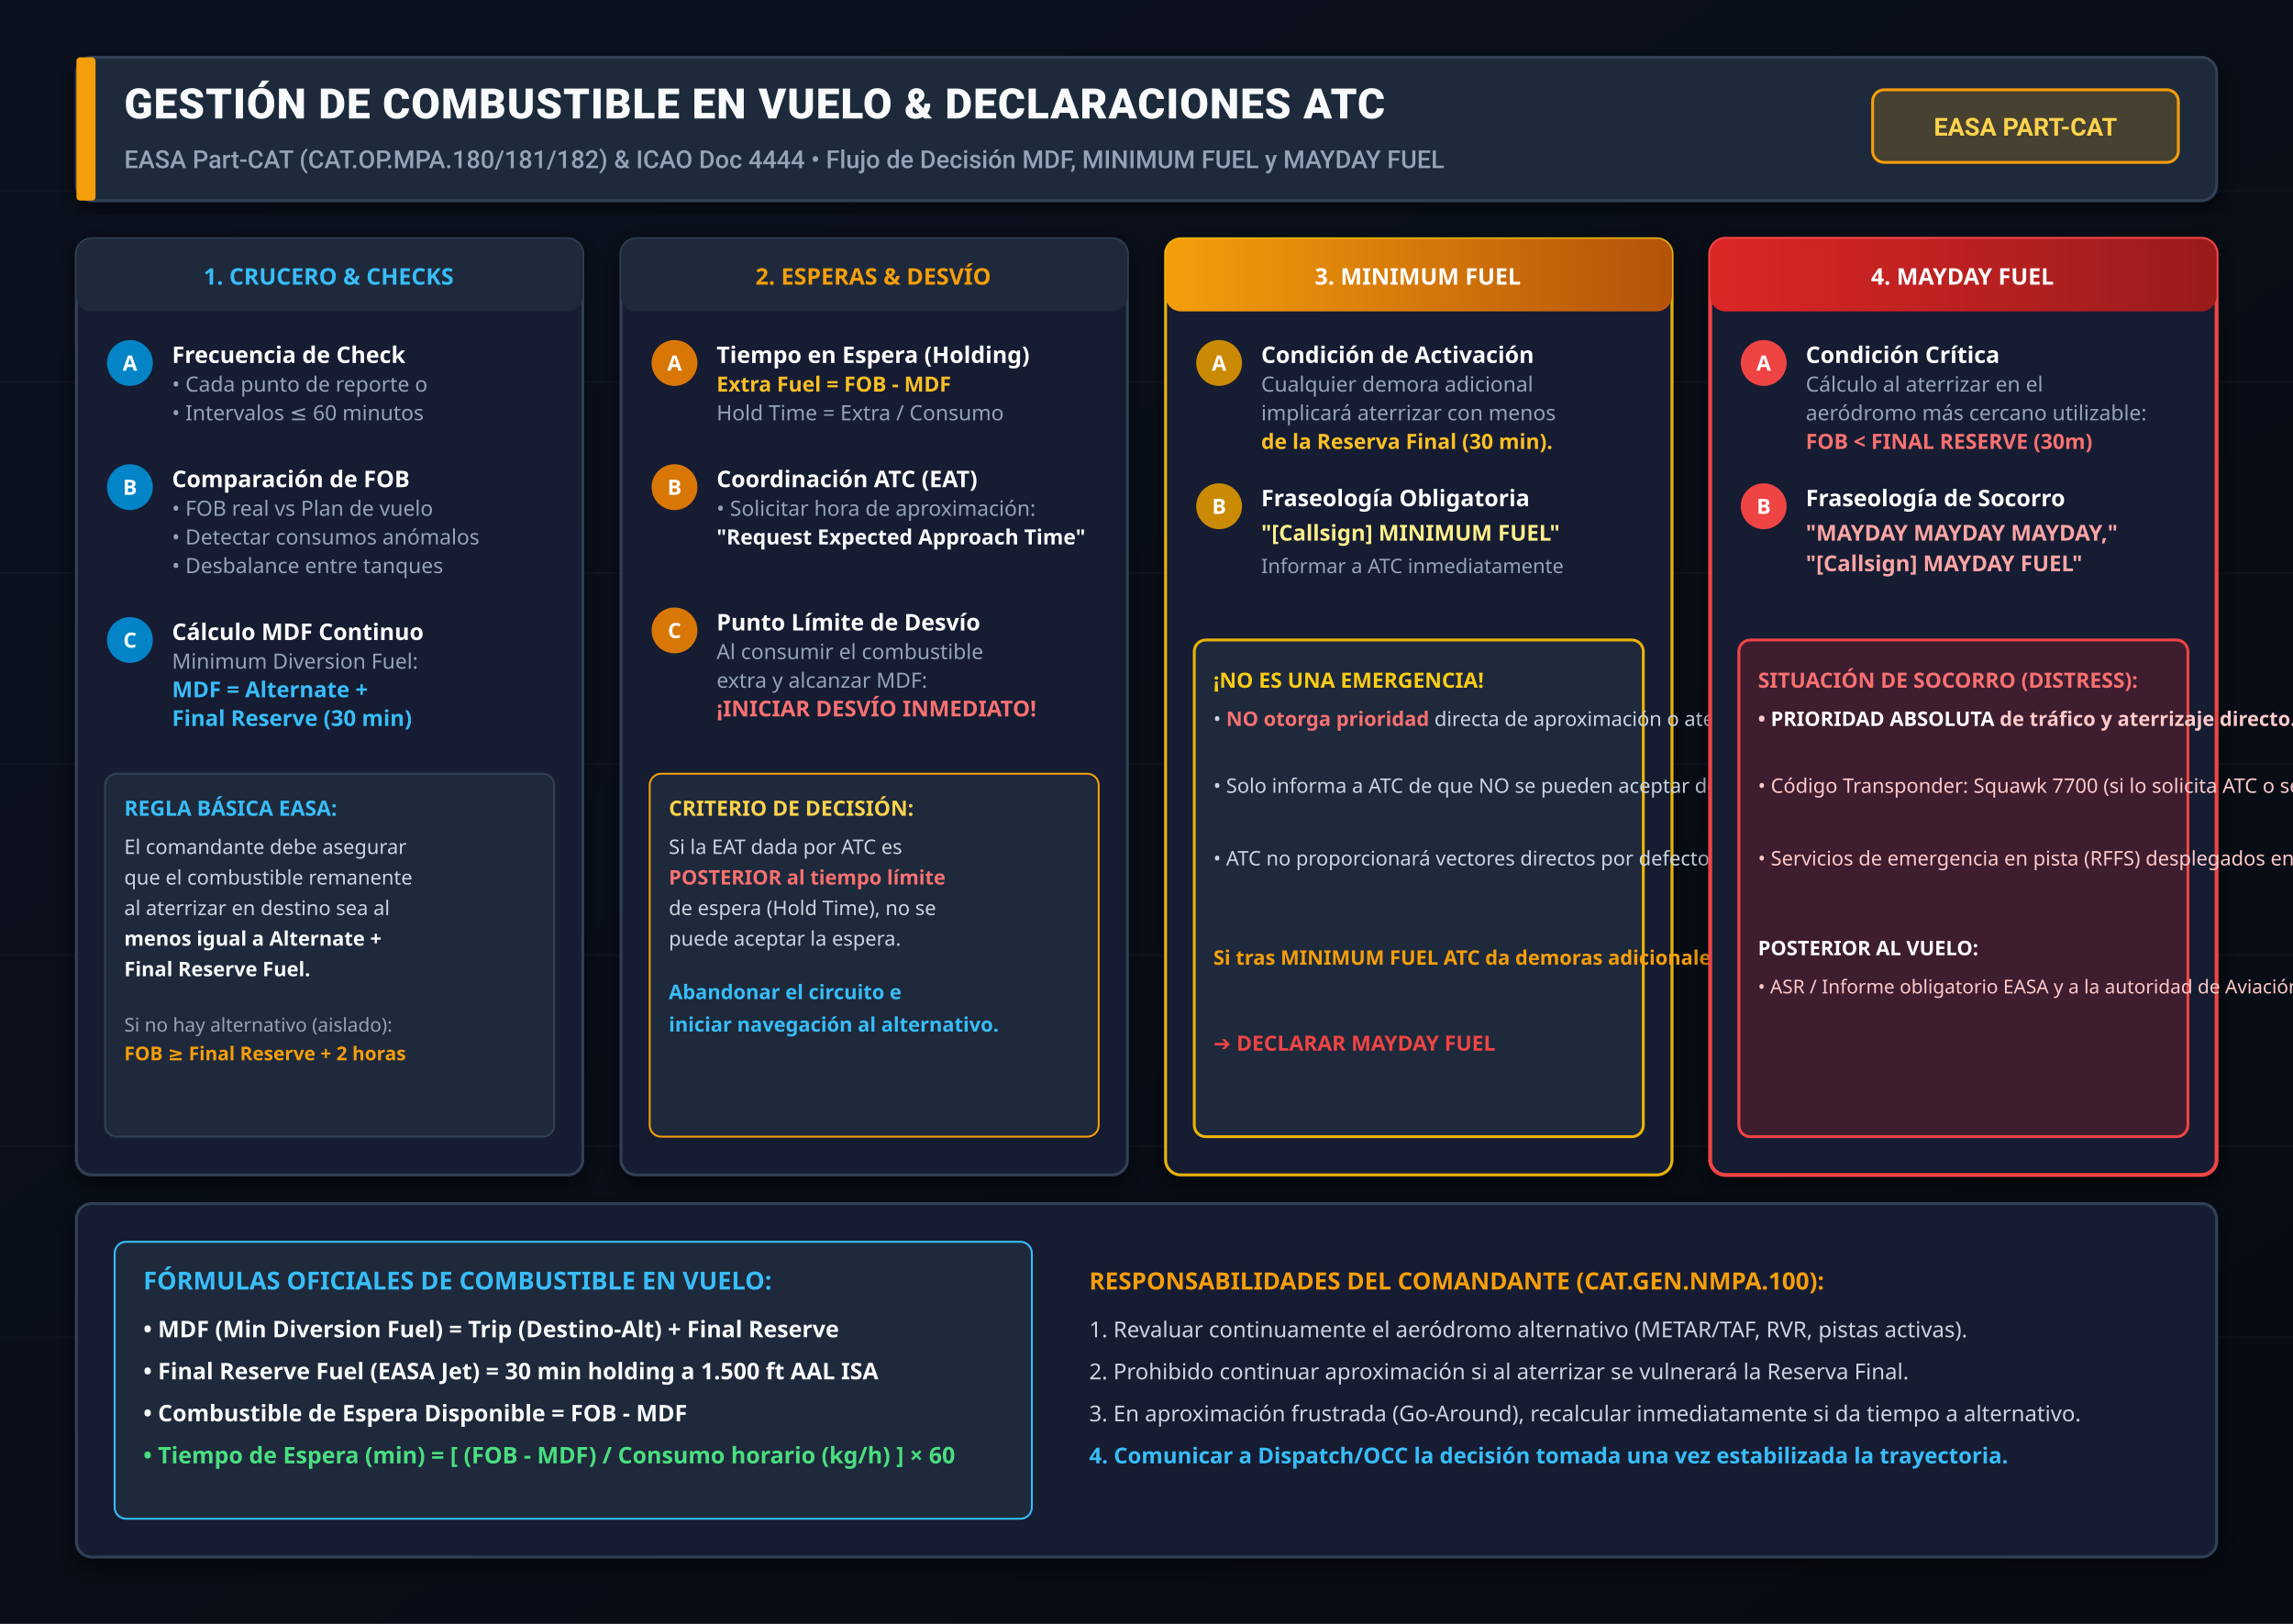
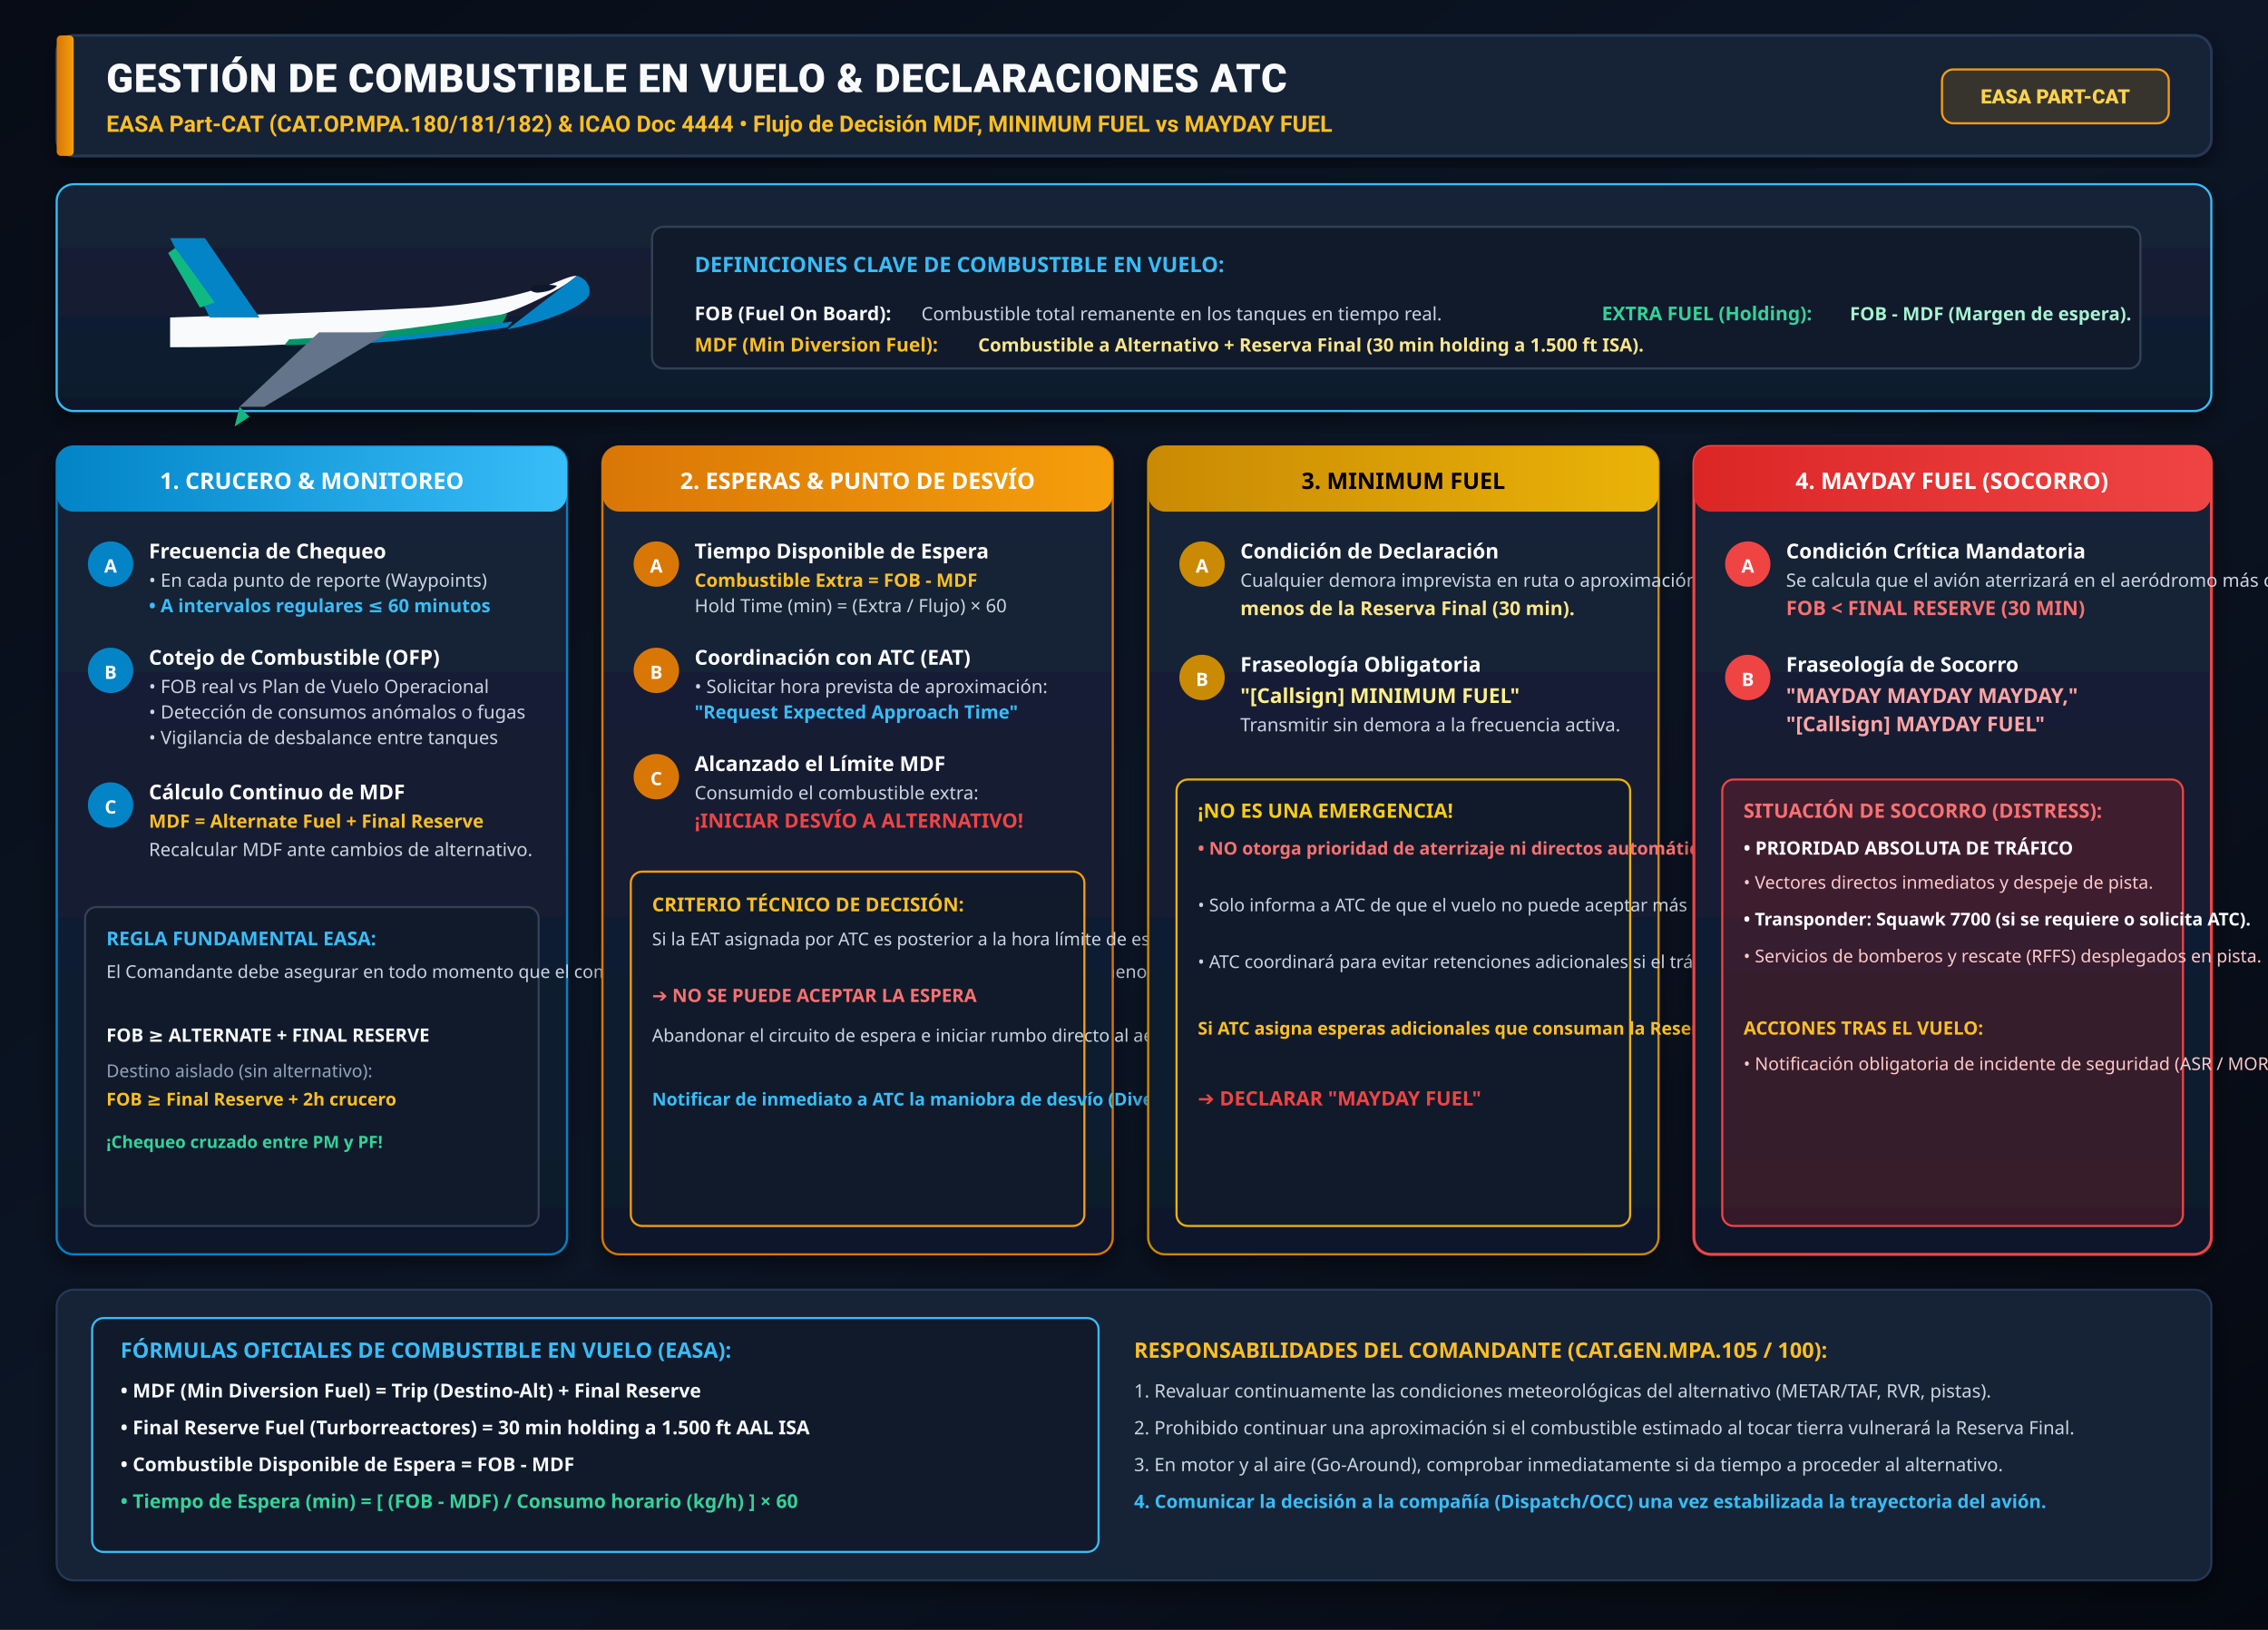
- <svg xmlns="http://www.w3.org/2000/svg" viewBox="0 0 1200 850" width="100%" height="100%">
+ <svg xmlns="http://www.w3.org/2000/svg" viewBox="0 0 1600 1150" width="100%" height="100%">
  <defs>
    <linearGradient id="bgGrad" x1="0%" y1="0%" x2="100%" y2="100%">
-       <stop offset="0%" stop-color="#0b111e" />
-       <stop offset="100%" stop-color="#070b12" />
+       <stop offset="0%" stop-color="#070c16" />
+       <stop offset="50%" stop-color="#0c1626" />
+       <stop offset="100%" stop-color="#050810" />
+     </linearGradient>
+     <linearGradient id="cardGrad" x1="0%" y1="0%" x2="0%" y2="100%">
+       <stop offset="0%" stop-color="#152238" />
+       <stop offset="100%" stop-color="#0f192b" />
+     </linearGradient>
+     <linearGradient id="amberGrad" x1="0%" y1="0%" x2="100%" y2="0%">
+       <stop offset="0%" stop-color="#d97706" />
+       <stop offset="100%" stop-color="#f59e0b" />
    </linearGradient>
    <linearGradient id="blueGrad" x1="0%" y1="0%" x2="100%" y2="0%">
      <stop offset="0%" stop-color="#0284c7" />
-       <stop offset="100%" stop-color="#0369a1" />
-     </linearGradient>
-     <linearGradient id="amberGrad" x1="0%" y1="0%" x2="100%" y2="0%">
-       <stop offset="0%" stop-color="#f59e0b" />
-       <stop offset="100%" stop-color="#b45309" />
+       <stop offset="100%" stop-color="#38bdf8" />
+     </linearGradient>
+     <linearGradient id="yellowGrad" x1="0%" y1="0%" x2="100%" y2="0%">
+       <stop offset="0%" stop-color="#ca8a04" />
+       <stop offset="100%" stop-color="#eab308" />
    </linearGradient>
    <linearGradient id="redGrad" x1="0%" y1="0%" x2="100%" y2="0%">
      <stop offset="0%" stop-color="#dc2626" />
-       <stop offset="100%" stop-color="#991b1b" />
-     </linearGradient>
-     <filter id="cardShadow" x="-10%" y="-10%" width="120%" height="120%">
-       <feDropShadow dx="0" dy="4" stdDeviation="6" flood-color="#000000" flood-opacity="0.6" />
+       <stop offset="100%" stop-color="#ef4444" />
+     </linearGradient>
+     <filter id="shadow" x="-10%" y="-10%" width="120%" height="120%">
+       <feDropShadow dx="0" dy="6" stdDeviation="8" flood-color="#000000" flood-opacity="0.5" />
    </filter>
  </defs>
-   <rect width="1200" height="850" fill="url(#bgGrad)" />
-   <g stroke="rgba(255,255,255,0.03)" stroke-width="1">
-     <line x1="0" y1="100" x2="1200" y2="100" />
-     <line x1="0" y1="200" x2="1200" y2="200" />
-     <line x1="0" y1="300" x2="1200" y2="300" />
-     <line x1="0" y1="400" x2="1200" y2="400" />
-     <line x1="0" y1="500" x2="1200" y2="500" />
-     <line x1="0" y1="600" x2="1200" y2="600" />
-     <line x1="0" y1="700" x2="1200" y2="700" />
-   </g>
-   <rect x="40" y="30" width="1120" height="75" rx="8" fill="#1e293b" stroke="#334155" stroke-width="1.5" filter="url(#cardShadow)" />
-   <rect x="40" y="30" width="10" height="75" fill="#f59e0b" rx="2" />
-   <text x="65" y="62" font-family="-apple-system, BlinkMacSystemFont, 'Segoe UI', Roboto, sans-serif" font-size="22" font-weight="800" fill="#f8fafc" letter-spacing="0.5">
-     GESTIÓN DE COMBUSTIBLE EN VUELO &amp; DECLARACIONES ATC
-   </text>
-   <text x="65" y="88" font-family="-apple-system, BlinkMacSystemFont, 'Segoe UI', Roboto, sans-serif" font-size="13" font-weight="500" fill="#94a3b8">
-     EASA Part-CAT (CAT.OP.MPA.180/181/182) &amp; ICAO Doc 4444 • Flujo de Decisión MDF, MINIMUM FUEL y MAYDAY FUEL
-   </text>
-   <rect x="980" y="47" width="160" height="38" rx="6" fill="rgba(245, 158, 11, 0.2)" stroke="#f59e0b" stroke-width="1.5" />
-   <text x="1060" y="71" font-family="-apple-system, BlinkMacSystemFont, 'Segoe UI', Roboto, sans-serif" font-size="13" font-weight="700" fill="#fcd34d" text-anchor="middle">
-     EASA PART-CAT
-   </text>
-   <g transform="translate(40, 125)">
-     <rect width="265" height="490" rx="8" fill="#131e31" stroke="#334155" stroke-width="1.5" filter="url(#cardShadow)" />
-     <rect width="265" height="38" rx="8" fill="#1e293b" />
-     <text x="132" y="24" font-family="sans-serif" font-size="12" font-weight="800" fill="#38bdf8" text-anchor="middle">
-       1. CRUCERO &amp; CHECKS
-     </text>
-     <circle cx="28" cy="65" r="12" fill="#0284c7" />
-     <text x="28" y="69" font-family="sans-serif" font-size="11" font-weight="bold" fill="#fff" text-anchor="middle">A</text>
-     <text x="50" y="65" font-family="sans-serif" font-size="12" font-weight="700" fill="#ffffff">Frecuencia de Check</text>
-     <text x="50" y="80" font-family="sans-serif" font-size="11" font-weight="500" fill="#94a3b8">• Cada punto de reporte o</text>
-     <text x="50" y="95" font-family="sans-serif" font-size="11" font-weight="500" fill="#94a3b8">• Intervalos ≤ 60 minutos</text>
-     <circle cx="28" cy="130" r="12" fill="#0284c7" />
-     <text x="28" y="134" font-family="sans-serif" font-size="11" font-weight="bold" fill="#fff" text-anchor="middle">B</text>
-     <text x="50" y="130" font-family="sans-serif" font-size="12" font-weight="700" fill="#ffffff">Comparación de FOB</text>
-     <text x="50" y="145" font-family="sans-serif" font-size="11" font-weight="500" fill="#94a3b8">• FOB real vs Plan de vuelo</text>
-     <text x="50" y="160" font-family="sans-serif" font-size="11" font-weight="500" fill="#94a3b8">• Detectar consumos anómalos</text>
-     <text x="50" y="175" font-family="sans-serif" font-size="11" font-weight="500" fill="#94a3b8">• Desbalance entre tanques</text>
-     <circle cx="28" cy="210" r="12" fill="#0284c7" />
-     <text x="28" y="214" font-family="sans-serif" font-size="11" font-weight="bold" fill="#fff" text-anchor="middle">C</text>
-     <text x="50" y="210" font-family="sans-serif" font-size="12" font-weight="700" fill="#ffffff">Cálculo MDF Continuo</text>
-     <text x="50" y="225" font-family="sans-serif" font-size="11" font-weight="500" fill="#94a3b8">Minimum Diversion Fuel:</text>
-     <text x="50" y="240" font-family="sans-serif" font-size="11.5" font-weight="700" fill="#38bdf8">MDF = Alternate +</text>
-     <text x="50" y="255" font-family="sans-serif" font-size="11.5" font-weight="700" fill="#38bdf8">Final Reserve (30 min)</text>
-     <rect x="15" y="280" width="235" height="190" rx="6" fill="#1e293b" stroke="#334155" stroke-width="1" />
-     <text x="25" y="302" font-family="sans-serif" font-size="11" font-weight="700" fill="#38bdf8">REGLA BÁSICA EASA:</text>
-     <text x="25" y="322" font-family="sans-serif" font-size="10.5" font-weight="500" fill="#cbd5e1">El comandante debe asegurar</text>
-     <text x="25" y="338" font-family="sans-serif" font-size="10.5" font-weight="500" fill="#cbd5e1">que el combustible remanente</text>
-     <text x="25" y="354" font-family="sans-serif" font-size="10.5" font-weight="500" fill="#cbd5e1">al aterrizar en destino sea al</text>
-     <text x="25" y="370" font-family="sans-serif" font-size="10.5" font-weight="700" fill="#f8fafc">menos igual a Alternate +</text>
-     <text x="25" y="386" font-family="sans-serif" font-size="10.5" font-weight="700" fill="#f8fafc">Final Reserve Fuel.</text>
-     <text x="25" y="415" font-family="sans-serif" font-size="10" font-weight="500" fill="#94a3b8">Si no hay alternativo (aislado):</text>
-     <text x="25" y="430" font-family="sans-serif" font-size="10" font-weight="700" fill="#f59e0b">FOB ≥ Final Reserve + 2 horas</text>
-   </g>
-   <g transform="translate(325, 125)">
-     <rect width="265" height="490" rx="8" fill="#131e31" stroke="#334155" stroke-width="1.5" filter="url(#cardShadow)" />
-     <rect width="265" height="38" rx="8" fill="#1e293b" />
-     <text x="132" y="24" font-family="sans-serif" font-size="12" font-weight="800" fill="#f59e0b" text-anchor="middle">
-       2. ESPERAS &amp; DESVÍO
-     </text>
-     <circle cx="28" cy="65" r="12" fill="#d97706" />
-     <text x="28" y="69" font-family="sans-serif" font-size="11" font-weight="bold" fill="#fff" text-anchor="middle">A</text>
-     <text x="50" y="65" font-family="sans-serif" font-size="12" font-weight="700" fill="#ffffff">Tiempo en Espera (Holding)</text>
-     <text x="50" y="80" font-family="sans-serif" font-size="11" font-weight="600" fill="#fbbf24">Extra Fuel = FOB - MDF</text>
-     <text x="50" y="95" font-family="sans-serif" font-size="11" font-weight="500" fill="#94a3b8">Hold Time = Extra / Consumo</text>
-     <circle cx="28" cy="130" r="12" fill="#d97706" />
-     <text x="28" y="134" font-family="sans-serif" font-size="11" font-weight="bold" fill="#fff" text-anchor="middle">B</text>
-     <text x="50" y="130" font-family="sans-serif" font-size="12" font-weight="700" fill="#ffffff">Coordinación ATC (EAT)</text>
-     <text x="50" y="145" font-family="sans-serif" font-size="11" font-weight="500" fill="#94a3b8">• Solicitar hora de aproximación:</text>
-     <text x="50" y="160" font-family="sans-serif" font-size="11" font-weight="600" fill="#f8fafc">"Request Expected Approach Time"</text>
-     <circle cx="28" cy="205" r="12" fill="#d97706" />
-     <text x="28" y="209" font-family="sans-serif" font-size="11" font-weight="bold" fill="#fff" text-anchor="middle">C</text>
-     <text x="50" y="205" font-family="sans-serif" font-size="12" font-weight="700" fill="#ffffff">Punto Límite de Desvío</text>
-     <text x="50" y="220" font-family="sans-serif" font-size="11" font-weight="500" fill="#94a3b8">Al consumir el combustible</text>
-     <text x="50" y="235" font-family="sans-serif" font-size="11" font-weight="500" fill="#94a3b8">extra y alcanzar MDF:</text>
-     <text x="50" y="250" font-family="sans-serif" font-size="11.5" font-weight="800" fill="#f87171">¡INICIAR DESVÍO INMEDIATO!</text>
-     <rect x="15" y="280" width="235" height="190" rx="6" fill="#1e293b" stroke="#f59e0b" stroke-width="1" />
-     <text x="25" y="302" font-family="sans-serif" font-size="11" font-weight="700" fill="#fcd34d">CRITERIO DE DECISIÓN:</text>
-     <text x="25" y="322" font-family="sans-serif" font-size="10.5" font-weight="500" fill="#cbd5e1">Si la EAT dada por ATC es</text>
-     <text x="25" y="338" font-family="sans-serif" font-size="10.5" font-weight="700" fill="#f87171">POSTERIOR al tiempo límite</text>
-     <text x="25" y="354" font-family="sans-serif" font-size="10.5" font-weight="500" fill="#cbd5e1">de espera (Hold Time), no se</text>
-     <text x="25" y="370" font-family="sans-serif" font-size="10.5" font-weight="500" fill="#cbd5e1">puede aceptar la espera.</text>
-     <text x="25" y="398" font-family="sans-serif" font-size="10.5" font-weight="600" fill="#38bdf8">Abandonar el circuito e</text>
-     <text x="25" y="415" font-family="sans-serif" font-size="10.5" font-weight="600" fill="#38bdf8">iniciar navegación al alternativo.</text>
-   </g>
-   <g transform="translate(610, 125)">
-     <rect width="265" height="490" rx="8" fill="#131e31" stroke="#eab308" stroke-width="1.5" filter="url(#cardShadow)" />
-     <rect width="265" height="38" rx="8" fill="url(#amberGrad)" />
-     <text x="132" y="24" font-family="sans-serif" font-size="12" font-weight="800" fill="#ffffff" text-anchor="middle">
+   <rect width="1600" height="1150" fill="url(#bgGrad)" />
+   <g transform="translate(40, 25)">
+     <rect width="1520" height="85" rx="12" fill="#132035" stroke="#253856" stroke-width="2" filter="url(#shadow)" />
+     <rect width="12" height="85" fill="url(#amberGrad)" rx="3" />
+     <text x="35" y="40" font-family="-apple-system, BlinkMacSystemFont, 'Segoe UI', Roboto, sans-serif" font-size="28" font-weight="900" fill="#f8fafc" letter-spacing="0.5">
+       GESTIÓN DE COMBUSTIBLE EN VUELO &amp; DECLARACIONES ATC
+     </text>
+     <text x="35" y="68" font-family="-apple-system, BlinkMacSystemFont, 'Segoe UI', Roboto, sans-serif" font-size="16" font-weight="600" fill="#fbbf24">
+       EASA Part-CAT (CAT.OP.MPA.180/181/182) &amp; ICAO Doc 4444 • Flujo de Decisión MDF, MINIMUM FUEL vs MAYDAY FUEL
+     </text>
+     <rect x="1330" y="24" width="160" height="38" rx="8" fill="rgba(245, 158, 11, 0.15)" stroke="#f59e0b" stroke-width="1.5" />
+     <text x="1410" y="48" font-family="-apple-system, BlinkMacSystemFont, 'Segoe UI', Roboto, sans-serif" font-size="14" font-weight="800" fill="#fcd34d" text-anchor="middle">
+       EASA PART-CAT
+     </text>
+   </g>
+   <g transform="translate(40, 130)">
+     <rect width="1520" height="160" rx="12" fill="url(#cardGrad)" stroke="#38bdf8" stroke-width="1.5" filter="url(#shadow)" />
+     <g transform="translate(80, 80) scale(0.7)">
+       <path d="M 0,20 C 60,18 160,15 260,10 C 320,6 360,-4 390,-16 C 400,-20 405,-22 410,-22 C 400,-12 360,10 320,22 C 240,42 120,50 0,50 Z" fill="#f8fafc" />
+       <path d="M 410,-22 C 418,-20 425,-12 422,-2 C 415,10 380,24 340,32 Z" fill="#0284c7" />
+       <path d="M 390,-12 Q 380,-14 365,-12 Q 360,-6 370,-5 Q 385,-6 390,-12 Z" fill="#0f172a" />
+       <path d="M 120,42 C 200,38 280,26 340,16 L 335,26 C 275,36 195,46 115,48 Z" fill="#059669" />
+       <path d="M 140,46 C 220,42 290,32 345,24 L 340,30 C 285,38 215,47 135,49 Z" fill="#0284c7" />
+       <path d="M 150,35 L 70,110 L 95,110 L 220,35 Z" fill="#64748b" />
+       <path d="M 70,110 L 65,130 L 80,120 Z" fill="#10b981" />
+       <path d="M 40,20 L 0,-60 L 35,-60 L 90,20 Z" fill="#0284c7" />
+       <path d="M 5,-50 Q 20,-30 45,5 L 30,10 Q 10,-25 -2,-45 Z" fill="#10b981" />
+     </g>
+     <g transform="translate(420, 30)">
+       <rect width="1050" height="100" rx="8" fill="#101a2b" stroke="#334155" stroke-width="1.5" />
+       <text x="30" y="32" font-family="sans-serif" font-size="15" font-weight="900" fill="#38bdf8">DEFINICIONES CLAVE DE COMBUSTIBLE EN VUELO:</text>
+       <g transform="translate(30, 50)">
+         <text x="0" y="16" font-family="sans-serif" font-size="13.5" font-weight="800" fill="#f8fafc">FOB (Fuel On Board):</text>
+         <text x="160" y="16" font-family="sans-serif" font-size="13" font-weight="500" fill="#cbd5e1">Combustible total remanente en los tanques en tiempo real.</text>
+         <text x="0" y="38" font-family="sans-serif" font-size="13.5" font-weight="800" fill="#fbbf24">MDF (Min Diversion Fuel):</text>
+         <text x="200" y="38" font-family="sans-serif" font-size="13" font-weight="700" fill="#fde68a">Combustible a Alternativo + Reserva Final (30 min holding a 1.500 ft ISA).</text>
+         <text x="640" y="16" font-family="sans-serif" font-size="13.5" font-weight="800" fill="#34d399">EXTRA FUEL (Holding):</text>
+         <text x="815" y="16" font-family="sans-serif" font-size="13" font-weight="700" fill="#a7f3d0">FOB - MDF (Margen de espera).</text>
+       </g>
+     </g>
+   </g>
+   <g transform="translate(40, 315)">
+     <rect width="360" height="570" rx="12" fill="url(#cardGrad)" stroke="#0284c7" stroke-width="1.5" filter="url(#shadow)" />
+     <rect width="360" height="46" rx="12" fill="url(#blueGrad)" />
+     <text x="180" y="30" font-family="sans-serif" font-size="16" font-weight="900" fill="#ffffff" text-anchor="middle">
+       1. CRUCERO &amp; MONITOREO
+     </text>
+     <g transform="translate(20, 65)">
+       <circle cx="18" cy="18" r="16" fill="#0284c7" />
+       <text x="18" y="24" font-family="sans-serif" font-size="13" font-weight="900" fill="#fff" text-anchor="middle">A</text>
+       <text x="45" y="14" font-family="sans-serif" font-size="14.5" font-weight="800" fill="#ffffff">Frecuencia de Chequeo</text>
+       <text x="45" y="34" font-family="sans-serif" font-size="13" font-weight="500" fill="#cbd5e1">• En cada punto de reporte (Waypoints)</text>
+       <text x="45" y="52" font-family="sans-serif" font-size="13" font-weight="700" fill="#38bdf8">• A intervalos regulares ≤ 60 minutos</text>
+     </g>
+     <g transform="translate(20, 140)">
+       <circle cx="18" cy="18" r="16" fill="#0284c7" />
+       <text x="18" y="24" font-family="sans-serif" font-size="13" font-weight="900" fill="#fff" text-anchor="middle">B</text>
+       <text x="45" y="14" font-family="sans-serif" font-size="14.5" font-weight="800" fill="#ffffff">Cotejo de Combustible (OFP)</text>
+       <text x="45" y="34" font-family="sans-serif" font-size="13" font-weight="500" fill="#cbd5e1">• FOB real vs Plan de Vuelo Operacional</text>
+       <text x="45" y="52" font-family="sans-serif" font-size="13" font-weight="500" fill="#cbd5e1">• Detección de consumos anómalos o fugas</text>
+       <text x="45" y="70" font-family="sans-serif" font-size="13" font-weight="500" fill="#cbd5e1">• Vigilancia de desbalance entre tanques</text>
+     </g>
+     <g transform="translate(20, 235)">
+       <circle cx="18" cy="18" r="16" fill="#0284c7" />
+       <text x="18" y="24" font-family="sans-serif" font-size="13" font-weight="900" fill="#fff" text-anchor="middle">C</text>
+       <text x="45" y="14" font-family="sans-serif" font-size="14.5" font-weight="800" fill="#ffffff">Cálculo Continuo de MDF</text>
+       <text x="45" y="34" font-family="sans-serif" font-size="13" font-weight="700" fill="#fbbf24">MDF = Alternate Fuel + Final Reserve</text>
+       <text x="45" y="54" font-family="sans-serif" font-size="13" font-weight="500" fill="#cbd5e1">Recalcular MDF ante cambios de alternativo.</text>
+     </g>
+     <rect x="20" y="325" width="320" height="225" rx="8" fill="#101a2b" stroke="#334155" stroke-width="1.5" />
+     <text x="35" y="352" font-family="sans-serif" font-size="13.5" font-weight="900" fill="#38bdf8">REGLA FUNDAMENTAL EASA:</text>
+     <text x="35" y="375" font-family="sans-serif" font-size="12.5" font-weight="500" fill="#cbd5e1">El Comandante debe asegurar en todo momento que el combustible remanente estimado al aterrizar en destino sea al menos:</text>
+     <text x="35" y="420" font-family="sans-serif" font-size="13" font-weight="800" fill="#f8fafc">FOB ≥ ALTERNATE + FINAL RESERVE</text>
+     <text x="35" y="445" font-family="sans-serif" font-size="12.5" font-weight="500" fill="#94a3b8">Destino aislado (sin alternativo):</text>
+     <text x="35" y="465" font-family="sans-serif" font-size="12.5" font-weight="800" fill="#fbbf24">FOB ≥ Final Reserve + 2h crucero</text>
+     <text x="35" y="495" font-family="sans-serif" font-size="12" font-weight="700" fill="#34d399">¡Chequeo cruzado entre PM y PF!</text>
+   </g>
+   <g transform="translate(425, 315)">
+     <rect width="360" height="570" rx="12" fill="url(#cardGrad)" stroke="#d97706" stroke-width="1.5" filter="url(#shadow)" />
+     <rect width="360" height="46" rx="12" fill="url(#amberGrad)" />
+     <text x="180" y="30" font-family="sans-serif" font-size="16" font-weight="900" fill="#ffffff" text-anchor="middle">
+       2. ESPERAS &amp; PUNTO DE DESVÍO
+     </text>
+     <g transform="translate(20, 65)">
+       <circle cx="18" cy="18" r="16" fill="#d97706" />
+       <text x="18" y="24" font-family="sans-serif" font-size="13" font-weight="900" fill="#fff" text-anchor="middle">A</text>
+       <text x="45" y="14" font-family="sans-serif" font-size="14.5" font-weight="800" fill="#ffffff">Tiempo Disponible de Espera</text>
+       <text x="45" y="34" font-family="sans-serif" font-size="13" font-weight="700" fill="#fbbf24">Combustible Extra = FOB - MDF</text>
+       <text x="45" y="52" font-family="sans-serif" font-size="13" font-weight="500" fill="#cbd5e1">Hold Time (min) = (Extra / Flujo) × 60</text>
+     </g>
+     <g transform="translate(20, 140)">
+       <circle cx="18" cy="18" r="16" fill="#d97706" />
+       <text x="18" y="24" font-family="sans-serif" font-size="13" font-weight="900" fill="#fff" text-anchor="middle">B</text>
+       <text x="45" y="14" font-family="sans-serif" font-size="14.5" font-weight="800" fill="#ffffff">Coordinación con ATC (EAT)</text>
+       <text x="45" y="34" font-family="sans-serif" font-size="13" font-weight="500" fill="#cbd5e1">• Solicitar hora prevista de aproximación:</text>
+       <text x="45" y="52" font-family="sans-serif" font-size="13" font-weight="800" fill="#38bdf8">"Request Expected Approach Time"</text>
+     </g>
+     <g transform="translate(20, 215)">
+       <circle cx="18" cy="18" r="16" fill="#d97706" />
+       <text x="18" y="24" font-family="sans-serif" font-size="13" font-weight="900" fill="#fff" text-anchor="middle">C</text>
+       <text x="45" y="14" font-family="sans-serif" font-size="14.5" font-weight="800" fill="#ffffff">Alcanzado el Límite MDF</text>
+       <text x="45" y="34" font-family="sans-serif" font-size="13" font-weight="500" fill="#cbd5e1">Consumido el combustible extra:</text>
+       <text x="45" y="54" font-family="sans-serif" font-size="14" font-weight="900" fill="#ef4444">¡INICIAR DESVÍO A ALTERNATIVO!</text>
+     </g>
+     <rect x="20" y="300" width="320" height="250" rx="8" fill="#101a2b" stroke="#f59e0b" stroke-width="1.5" />
+     <text x="35" y="328" font-family="sans-serif" font-size="13.5" font-weight="900" fill="#fbbf24">CRITERIO TÉCNICO DE DECISIÓN:</text>
+     <text x="35" y="352" font-family="sans-serif" font-size="12.5" font-weight="500" fill="#cbd5e1">Si la EAT asignada por ATC es posterior a la hora límite de espera calculada:</text>
+     <text x="35" y="392" font-family="sans-serif" font-size="13" font-weight="800" fill="#f87171">➔ NO SE PUEDE ACEPTAR LA ESPERA</text>
+     <text x="35" y="420" font-family="sans-serif" font-size="12.5" font-weight="500" fill="#cbd5e1">Abandonar el circuito de espera e iniciar rumbo directo al aeródromo alternativo.</text>
+     <text x="35" y="465" font-family="sans-serif" font-size="12.5" font-weight="700" fill="#38bdf8">Notificar de inmediato a ATC la maniobra de desvío (Divert to Alternate).</text>
+   </g>
+   <g transform="translate(810, 315)">
+     <rect width="360" height="570" rx="12" fill="url(#cardGrad)" stroke="#ca8a04" stroke-width="1.5" filter="url(#shadow)" />
+     <rect width="360" height="46" rx="12" fill="url(#yellowGrad)" />
+     <text x="180" y="30" font-family="sans-serif" font-size="16" font-weight="900" fill="#000000" text-anchor="middle">
      3. MINIMUM FUEL
    </text>
-     <circle cx="28" cy="65" r="12" fill="#ca8a04" />
-     <text x="28" y="69" font-family="sans-serif" font-size="11" font-weight="bold" fill="#fff" text-anchor="middle">A</text>
-     <text x="50" y="65" font-family="sans-serif" font-size="12" font-weight="700" fill="#ffffff">Condición de Activación</text>
-     <text x="50" y="80" font-family="sans-serif" font-size="11" font-weight="500" fill="#94a3b8">Cualquier demora adicional</text>
-     <text x="50" y="95" font-family="sans-serif" font-size="11" font-weight="500" fill="#94a3b8">implicará aterrizar con menos</text>
-     <text x="50" y="110" font-family="sans-serif" font-size="11" font-weight="700" fill="#fbbf24">de la Reserva Final (30 min).</text>
-     <circle cx="28" cy="140" r="12" fill="#ca8a04" />
-     <text x="28" y="144" font-family="sans-serif" font-size="11" font-weight="bold" fill="#fff" text-anchor="middle">B</text>
-     <text x="50" y="140" font-family="sans-serif" font-size="12" font-weight="700" fill="#ffffff">Fraseología Obligatoria</text>
-     <text x="50" y="158" font-family="sans-serif" font-size="11.5" font-weight="800" fill="#fef08a">"[Callsign] MINIMUM FUEL"</text>
-     <text x="50" y="175" font-family="sans-serif" font-size="10.5" font-weight="500" fill="#94a3b8">Informar a ATC inmediatamente</text>
-     <rect x="15" y="210" width="235" height="260" rx="6" fill="#1e293b" stroke="#eab308" stroke-width="1.5" />
-     <text x="25" y="235" font-family="sans-serif" font-size="11" font-weight="800" fill="#facc15">¡NO ES UNA EMERGENCIA!</text>
-     <text x="25" y="255" font-family="sans-serif" font-size="10.5" font-weight="500" fill="#cbd5e1">• <tspan font-weight="700" fill="#f87171">NO otorga prioridad</tspan> directa de aproximación o aterrizaje.</text>
-     <text x="25" y="290" font-family="sans-serif" font-size="10.5" font-weight="500" fill="#cbd5e1">• Solo informa a ATC de que NO se pueden aceptar demoras extras.</text>
-     <text x="25" y="328" font-family="sans-serif" font-size="10.5" font-weight="500" fill="#cbd5e1">• ATC no proporcionará vectores directos por defecto salvo que el flujo de tráfico lo permita.</text>
-     <text x="25" y="380" font-family="sans-serif" font-size="10.5" font-weight="700" fill="#f59e0b">Si tras MINIMUM FUEL ATC da demoras adicionales que afecten a la Reserva Final:</text>
-     <text x="25" y="425" font-family="sans-serif" font-size="11" font-weight="800" fill="#ef4444">➔ DECLARAR MAYDAY FUEL</text>
-   </g>
-   <g transform="translate(895, 125)">
-     <rect width="265" height="490" rx="8" fill="#131e31" stroke="#ef4444" stroke-width="2" filter="url(#cardShadow)" />
-     <rect width="265" height="38" rx="8" fill="url(#redGrad)" />
-     <text x="132" y="24" font-family="sans-serif" font-size="12" font-weight="800" fill="#ffffff" text-anchor="middle">
-       4. MAYDAY FUEL
-     </text>
-     <circle cx="28" cy="65" r="12" fill="#ef4444" />
-     <text x="28" y="69" font-family="sans-serif" font-size="11" font-weight="bold" fill="#fff" text-anchor="middle">A</text>
-     <text x="50" y="65" font-family="sans-serif" font-size="12" font-weight="700" fill="#ffffff">Condición Crítica</text>
-     <text x="50" y="80" font-family="sans-serif" font-size="11" font-weight="500" fill="#94a3b8">Cálculo al aterrizar en el</text>
-     <text x="50" y="95" font-family="sans-serif" font-size="11" font-weight="500" fill="#94a3b8">aeródromo más cercano utilizable:</text>
-     <text x="50" y="110" font-family="sans-serif" font-size="11" font-weight="800" fill="#f87171">FOB &lt; FINAL RESERVE (30m)</text>
-     <circle cx="28" cy="140" r="12" fill="#ef4444" />
-     <text x="28" y="144" font-family="sans-serif" font-size="11" font-weight="bold" fill="#fff" text-anchor="middle">B</text>
-     <text x="50" y="140" font-family="sans-serif" font-size="12" font-weight="700" fill="#ffffff">Fraseología de Socorro</text>
-     <text x="50" y="158" font-family="sans-serif" font-size="11.5" font-weight="800" fill="#fca5a5">"MAYDAY MAYDAY MAYDAY,"</text>
-     <text x="50" y="174" font-family="sans-serif" font-size="11.5" font-weight="800" fill="#fca5a5">"[Callsign] MAYDAY FUEL"</text>
-     <rect x="15" y="210" width="235" height="260" rx="6" fill="rgba(220,38,38,0.2)" stroke="#ef4444" stroke-width="1.5" />
-     <text x="25" y="235" font-family="sans-serif" font-size="11" font-weight="800" fill="#f87171">SITUACIÓN DE SOCORRO (DISTRESS):</text>
-     <text x="25" y="255" font-family="sans-serif" font-size="10.5" font-weight="600" fill="#fecaca">• <tspan font-weight="800" fill="#ffffff">PRIORIDAD ABSOLUTA</tspan> de tráfico y aterrizaje directo.</text>
-     <text x="25" y="290" font-family="sans-serif" font-size="10.5" font-weight="500" fill="#fecaca">• Código Transponder: Squawk 7700 (si lo solicita ATC o se requiere).</text>
-     <text x="25" y="328" font-family="sans-serif" font-size="10.5" font-weight="500" fill="#fecaca">• Servicios de emergencia en pista (RFFS) desplegados en espera.</text>
-     <text x="25" y="375" font-family="sans-serif" font-size="10.5" font-weight="700" fill="#ffffff">POSTERIOR AL VUELO:</text>
-     <text x="25" y="395" font-family="sans-serif" font-size="10" font-weight="500" fill="#fecaca">• ASR / Informe obligatorio EASA y a la autoridad de Aviación Civil.</text>
-   </g>
-   <g transform="translate(40, 630)">
-     <rect width="1120" height="185" rx="8" fill="#131e31" stroke="#334155" stroke-width="1.5" filter="url(#cardShadow)" />
-     <rect x="20" y="20" width="480" height="145" rx="6" fill="#1e293b" stroke="#38bdf8" stroke-width="1" />
-     <text x="35" y="45" font-family="sans-serif" font-size="13" font-weight="800" fill="#38bdf8">FÓRMULAS OFICIALES DE COMBUSTIBLE EN VUELO:</text>
-     <text x="35" y="70" font-family="sans-serif" font-size="12" font-weight="700" fill="#f8fafc">• MDF (Min Diversion Fuel) = Trip (Destino-Alt) + Final Reserve</text>
-     <text x="35" y="92" font-family="sans-serif" font-size="12" font-weight="700" fill="#f8fafc">• Final Reserve Fuel (EASA Jet) = 30 min holding a 1.500 ft AAL ISA</text>
-     <text x="35" y="114" font-family="sans-serif" font-size="12" font-weight="700" fill="#f8fafc">• Combustible de Espera Disponible = FOB - MDF</text>
-     <text x="35" y="136" font-family="sans-serif" font-size="12" font-weight="700" fill="#4ade80">• Tiempo de Espera (min) = [ (FOB - MDF) / Consumo horario (kg/h) ] × 60</text>
-     <text x="530" y="45" font-family="sans-serif" font-size="12.5" font-weight="800" fill="#f59e0b">RESPONSABILIDADES DEL COMANDANTE (CAT.GEN.NMPA.100):</text>
-     <text x="530" y="70" font-family="sans-serif" font-size="11.5" font-weight="500" fill="#cbd5e1">1. Revaluar continuamente el aeródromo alternativo (METAR/TAF, RVR, pistas activas).</text>
-     <text x="530" y="92" font-family="sans-serif" font-size="11.5" font-weight="500" fill="#cbd5e1">2. Prohibido continuar aproximación si al aterrizar se vulnerará la Reserva Final.</text>
-     <text x="530" y="114" font-family="sans-serif" font-size="11.5" font-weight="500" fill="#cbd5e1">3. En aproximación frustrada (Go-Around), recalcular inmediatamente si da tiempo a alternativo.</text>
-     <text x="530" y="136" font-family="sans-serif" font-size="11.5" font-weight="600" fill="#38bdf8">4. Comunicar a Dispatch/OCC la decisión tomada una vez estabilizada la trayectoria.</text>
+     <g transform="translate(20, 65)">
+       <circle cx="18" cy="18" r="16" fill="#ca8a04" />
+       <text x="18" y="24" font-family="sans-serif" font-size="13" font-weight="900" fill="#fff" text-anchor="middle">A</text>
+       <text x="45" y="14" font-family="sans-serif" font-size="14.5" font-weight="800" fill="#ffffff">Condición de Declaración</text>
+       <text x="45" y="34" font-family="sans-serif" font-size="13" font-weight="500" fill="#cbd5e1">Cualquier demora imprevista en ruta o aproximación resultará en aterrizar con</text>
+       <text x="45" y="54" font-family="sans-serif" font-size="13.5" font-weight="800" fill="#fde68a">menos de la Reserva Final (30 min).</text>
+     </g>
+     <g transform="translate(20, 145)">
+       <circle cx="18" cy="18" r="16" fill="#ca8a04" />
+       <text x="18" y="24" font-family="sans-serif" font-size="13" font-weight="900" fill="#fff" text-anchor="middle">B</text>
+       <text x="45" y="14" font-family="sans-serif" font-size="14.5" font-weight="800" fill="#ffffff">Fraseología Obligatoria</text>
+       <text x="45" y="36" font-family="sans-serif" font-size="14.5" font-weight="900" fill="#fef08a">"[Callsign] MINIMUM FUEL"</text>
+       <text x="45" y="56" font-family="sans-serif" font-size="13" font-weight="500" fill="#cbd5e1">Transmitir sin demora a la frecuencia activa.</text>
+     </g>
+     <rect x="20" y="235" width="320" height="315" rx="8" fill="#101a2b" stroke="#eab308" stroke-width="1.5" />
+     <text x="35" y="262" font-family="sans-serif" font-size="14" font-weight="900" fill="#facc15">¡NO ES UNA EMERGENCIA!</text>
+     <text x="35" y="288" font-family="sans-serif" font-size="12.5" font-weight="700" fill="#f87171">• NO otorga prioridad de aterrizaje ni directos automáticos.</text>
+     <text x="35" y="328" font-family="sans-serif" font-size="12.5" font-weight="500" fill="#cbd5e1">• Solo informa a ATC de que el vuelo no puede aceptar más demoras.</text>
+     <text x="35" y="368" font-family="sans-serif" font-size="12.5" font-weight="500" fill="#cbd5e1">• ATC coordinará para evitar retenciones adicionales si el tráfico lo permite.</text>
+     <text x="35" y="415" font-family="sans-serif" font-size="12.5" font-weight="800" fill="#fbbf24">Si ATC asigna esperas adicionales que consuman la Reserva Final:</text>
+     <text x="35" y="465" font-family="sans-serif" font-size="14" font-weight="900" fill="#ef4444">➔ DECLARAR "MAYDAY FUEL"</text>
+   </g>
+   <g transform="translate(1195, 315)">
+     <rect width="365" height="570" rx="12" fill="url(#cardGrad)" stroke="#ef4444" stroke-width="2" filter="url(#shadow)" />
+     <rect width="365" height="46" rx="12" fill="url(#redGrad)" />
+     <text x="182" y="30" font-family="sans-serif" font-size="16" font-weight="900" fill="#ffffff" text-anchor="middle">
+       4. MAYDAY FUEL (SOCORRO)
+     </text>
+     <g transform="translate(20, 65)">
+       <circle cx="18" cy="18" r="16" fill="#ef4444" />
+       <text x="18" y="24" font-family="sans-serif" font-size="13" font-weight="900" fill="#fff" text-anchor="middle">A</text>
+       <text x="45" y="14" font-family="sans-serif" font-size="14.5" font-weight="800" fill="#ffffff">Condición Crítica Mandatoria</text>
+       <text x="45" y="34" font-family="sans-serif" font-size="13" font-weight="500" fill="#cbd5e1">Se calcula que el avión aterrizará en el aeródromo más cercano con:</text>
+       <text x="45" y="54" font-family="sans-serif" font-size="14" font-weight="900" fill="#f87171">FOB &lt; FINAL RESERVE (30 MIN)</text>
+     </g>
+     <g transform="translate(20, 145)">
+       <circle cx="18" cy="18" r="16" fill="#ef4444" />
+       <text x="18" y="24" font-family="sans-serif" font-size="13" font-weight="900" fill="#fff" text-anchor="middle">B</text>
+       <text x="45" y="14" font-family="sans-serif" font-size="14.5" font-weight="800" fill="#ffffff">Fraseología de Socorro</text>
+       <text x="45" y="36" font-family="sans-serif" font-size="14.5" font-weight="900" fill="#fca5a5">"MAYDAY MAYDAY MAYDAY,"</text>
+       <text x="45" y="56" font-family="sans-serif" font-size="14.5" font-weight="900" fill="#fca5a5">"[Callsign] MAYDAY FUEL"</text>
+     </g>
+     <rect x="20" y="235" width="325" height="315" rx="8" fill="rgba(220, 38, 38, 0.2)" stroke="#ef4444" stroke-width="1.5" />
+     <text x="35" y="262" font-family="sans-serif" font-size="14" font-weight="900" fill="#f87171">SITUACIÓN DE SOCORRO (DISTRESS):</text>
+     <text x="35" y="288" font-family="sans-serif" font-size="13" font-weight="900" fill="#ffffff">• PRIORIDAD ABSOLUTA DE TRÁFICO</text>
+     <text x="35" y="312" font-family="sans-serif" font-size="12.5" font-weight="500" fill="#fecaca">• Vectores directos inmediatos y despeje de pista.</text>
+     <text x="35" y="338" font-family="sans-serif" font-size="12.5" font-weight="700" fill="#ffffff">• Transponder: Squawk 7700 (si se requiere o solicita ATC).</text>
+     <text x="35" y="364" font-family="sans-serif" font-size="12.5" font-weight="500" fill="#fecaca">• Servicios de bomberos y rescate (RFFS) desplegados en pista.</text>
+     <text x="35" y="415" font-family="sans-serif" font-size="13" font-weight="900" fill="#fbbf24">ACCIONES TRAS EL VUELO:</text>
+     <text x="35" y="440" font-family="sans-serif" font-size="12.5" font-weight="500" fill="#fecaca">• Notificación obligatoria de incidente de seguridad (ASR / MOR a la Autoridad Aeronáutica).</text>
+   </g>
+   <g transform="translate(40, 910)">
+     <rect width="1520" height="205" rx="12" fill="#132035" stroke="#253856" stroke-width="1.5" filter="url(#shadow)" />
+     <rect x="25" y="20" width="710" height="165" rx="8" fill="#101a2b" stroke="#38bdf8" stroke-width="1.5" />
+     <text x="45" y="48" font-family="sans-serif" font-size="15" font-weight="900" fill="#38bdf8">FÓRMULAS OFICIALES DE COMBUSTIBLE EN VUELO (EASA):</text>
+     <text x="45" y="76" font-family="sans-serif" font-size="13.5" font-weight="700" fill="#f8fafc">• MDF (Min Diversion Fuel) = Trip (Destino-Alt) + Final Reserve</text>
+     <text x="45" y="102" font-family="sans-serif" font-size="13.5" font-weight="700" fill="#f8fafc">• Final Reserve Fuel (Turborreactores) = 30 min holding a 1.500 ft AAL ISA</text>
+     <text x="45" y="128" font-family="sans-serif" font-size="13.5" font-weight="700" fill="#f8fafc">• Combustible Disponible de Espera = FOB - MDF</text>
+     <text x="45" y="154" font-family="sans-serif" font-size="13.5" font-weight="700" fill="#34d399">• Tiempo de Espera (min) = [ (FOB - MDF) / Consumo horario (kg/h) ] × 60</text>
+     <g transform="translate(760, 20)">
+       <text x="0" y="28" font-family="sans-serif" font-size="15" font-weight="900" fill="#fbbf24">RESPONSABILIDADES DEL COMANDANTE (CAT.GEN.MPA.105 / 100):</text>
+       <text x="0" y="56" font-family="sans-serif" font-size="13" font-weight="500" fill="#cbd5e1">1. Revaluar continuamente las condiciones meteorológicas del alternativo (METAR/TAF, RVR, pistas).</text>
+       <text x="0" y="82" font-family="sans-serif" font-size="13" font-weight="500" fill="#cbd5e1">2. Prohibido continuar una aproximación si el combustible estimado al tocar tierra vulnerará la Reserva Final.</text>
+       <text x="0" y="108" font-family="sans-serif" font-size="13" font-weight="500" fill="#cbd5e1">3. En motor y al aire (Go-Around), comprobar inmediatamente si da tiempo a proceder al alternativo.</text>
+       <text x="0" y="134" font-family="sans-serif" font-size="13" font-weight="700" fill="#38bdf8">4. Comunicar la decisión a la compañía (Dispatch/OCC) una vez estabilizada la trayectoria del avión.</text>
+     </g>
  </g>
</svg>
